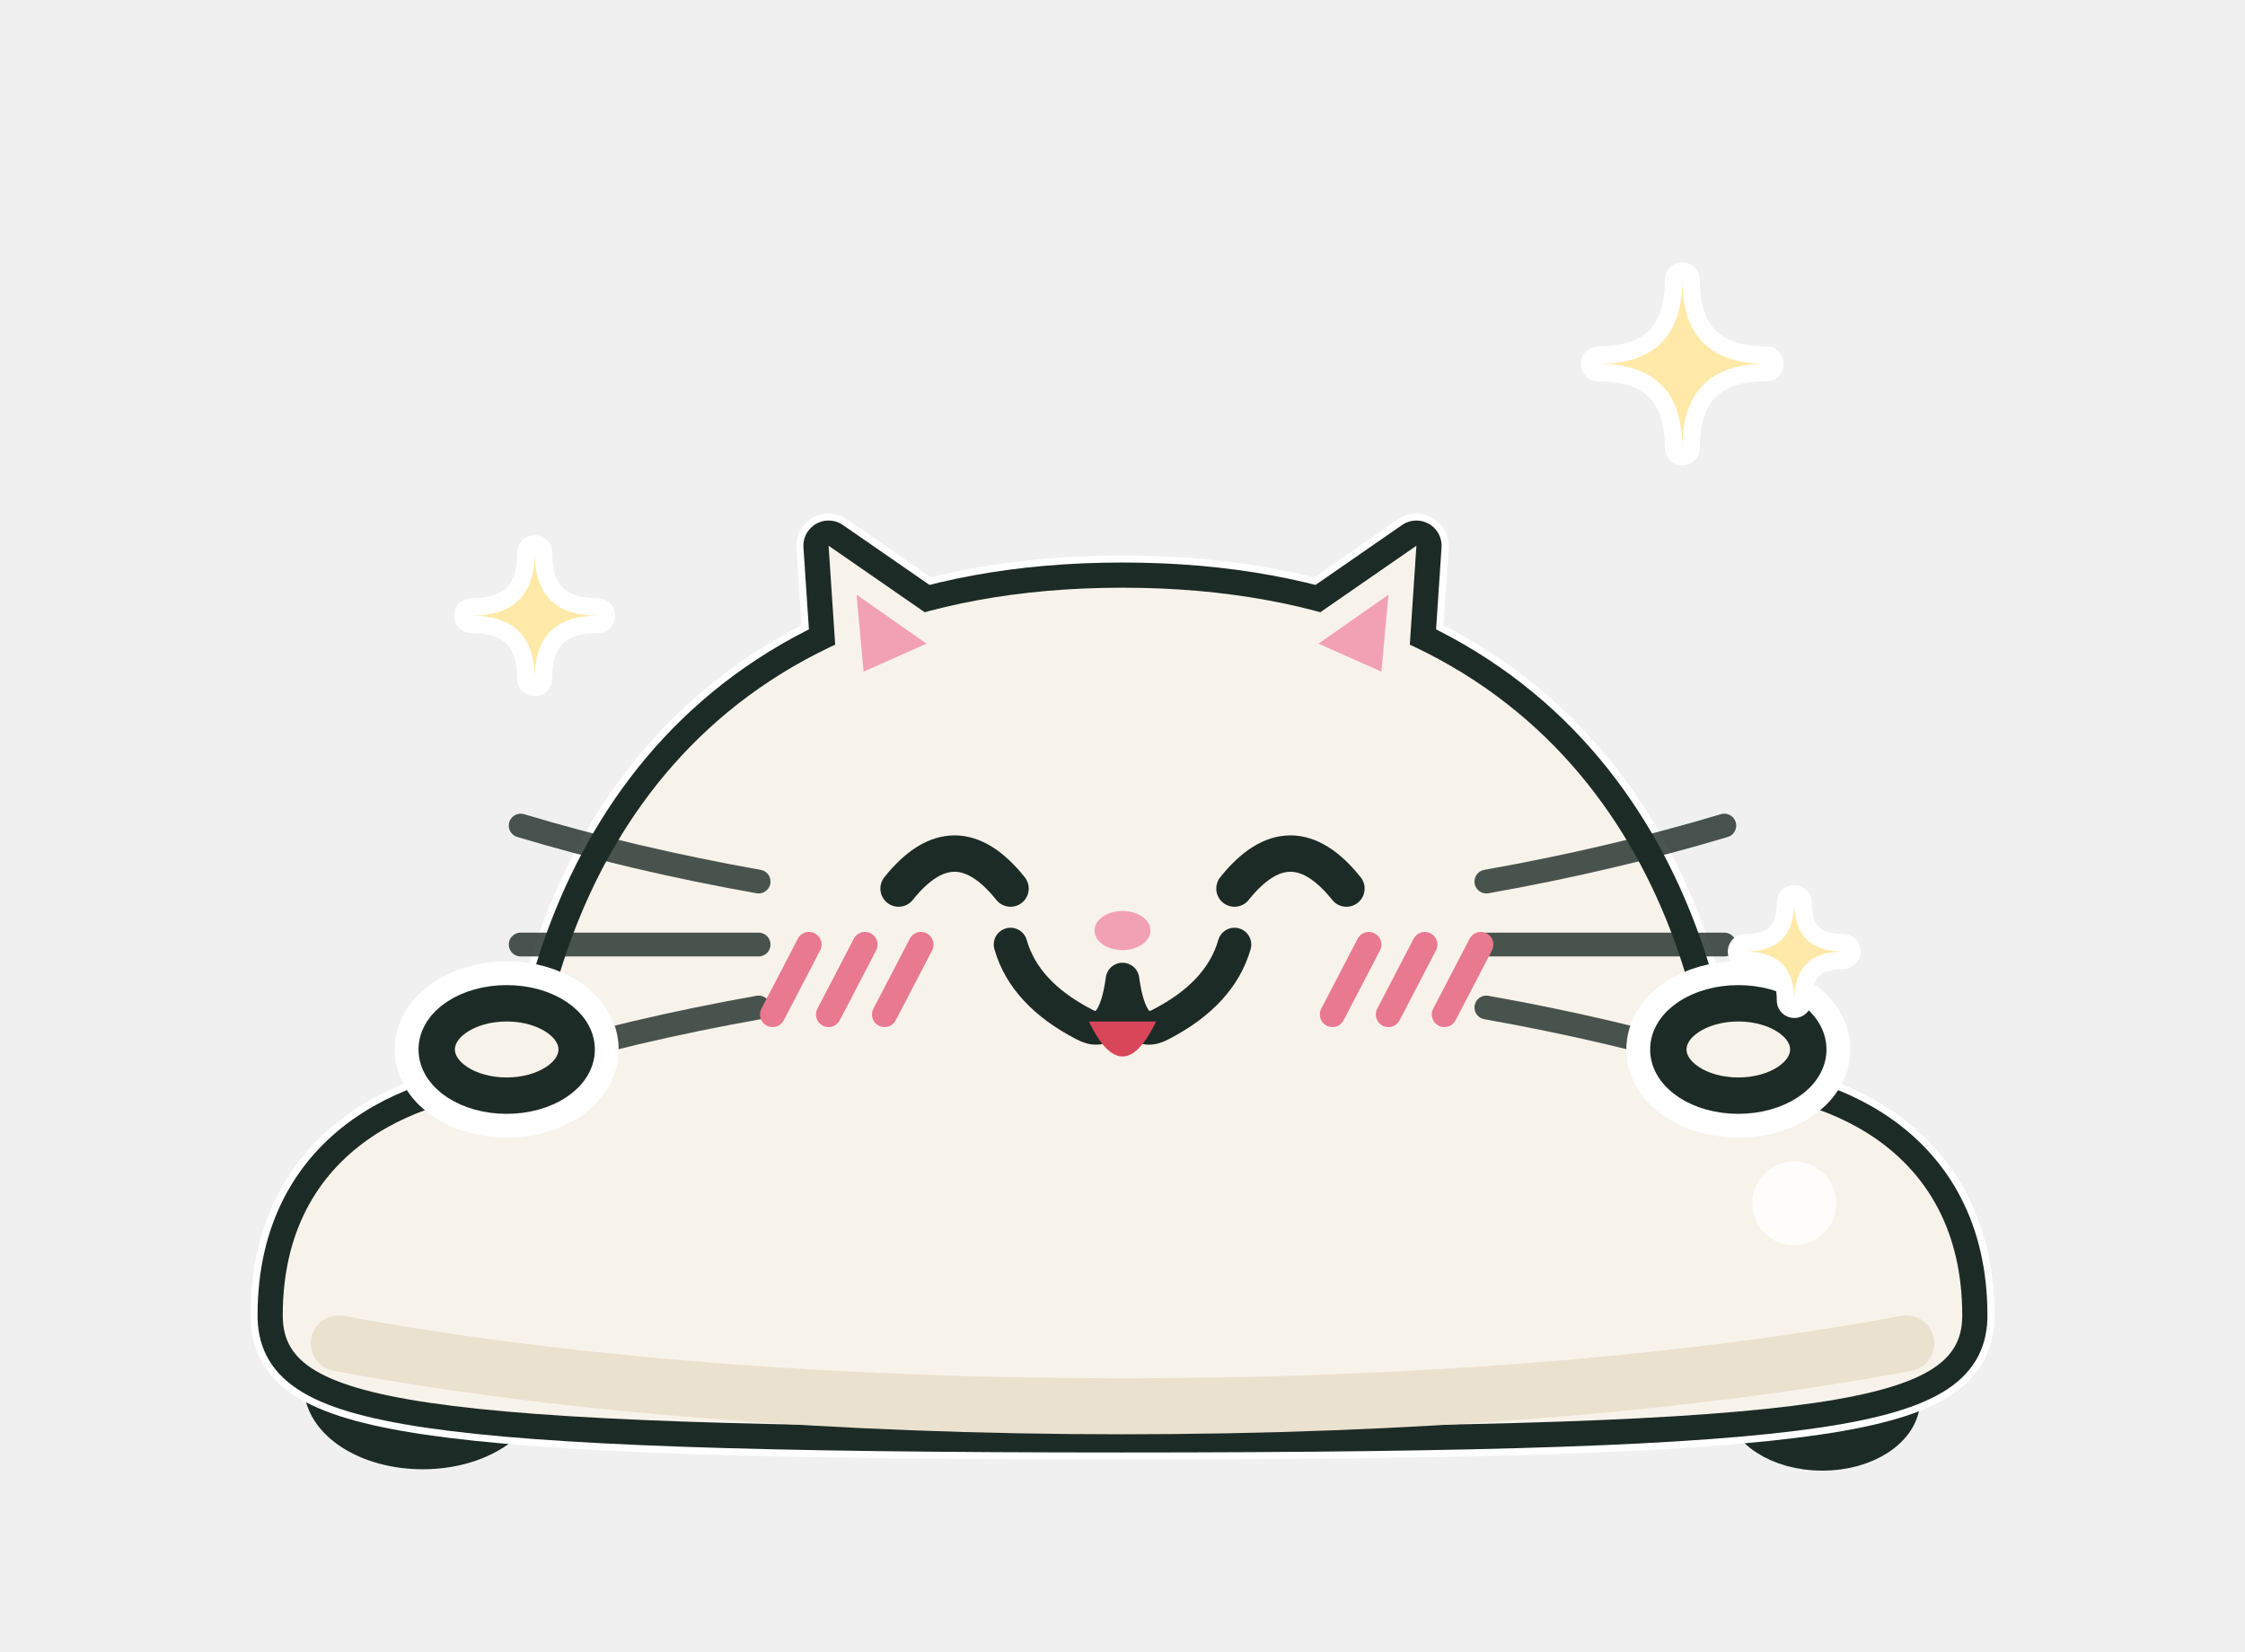
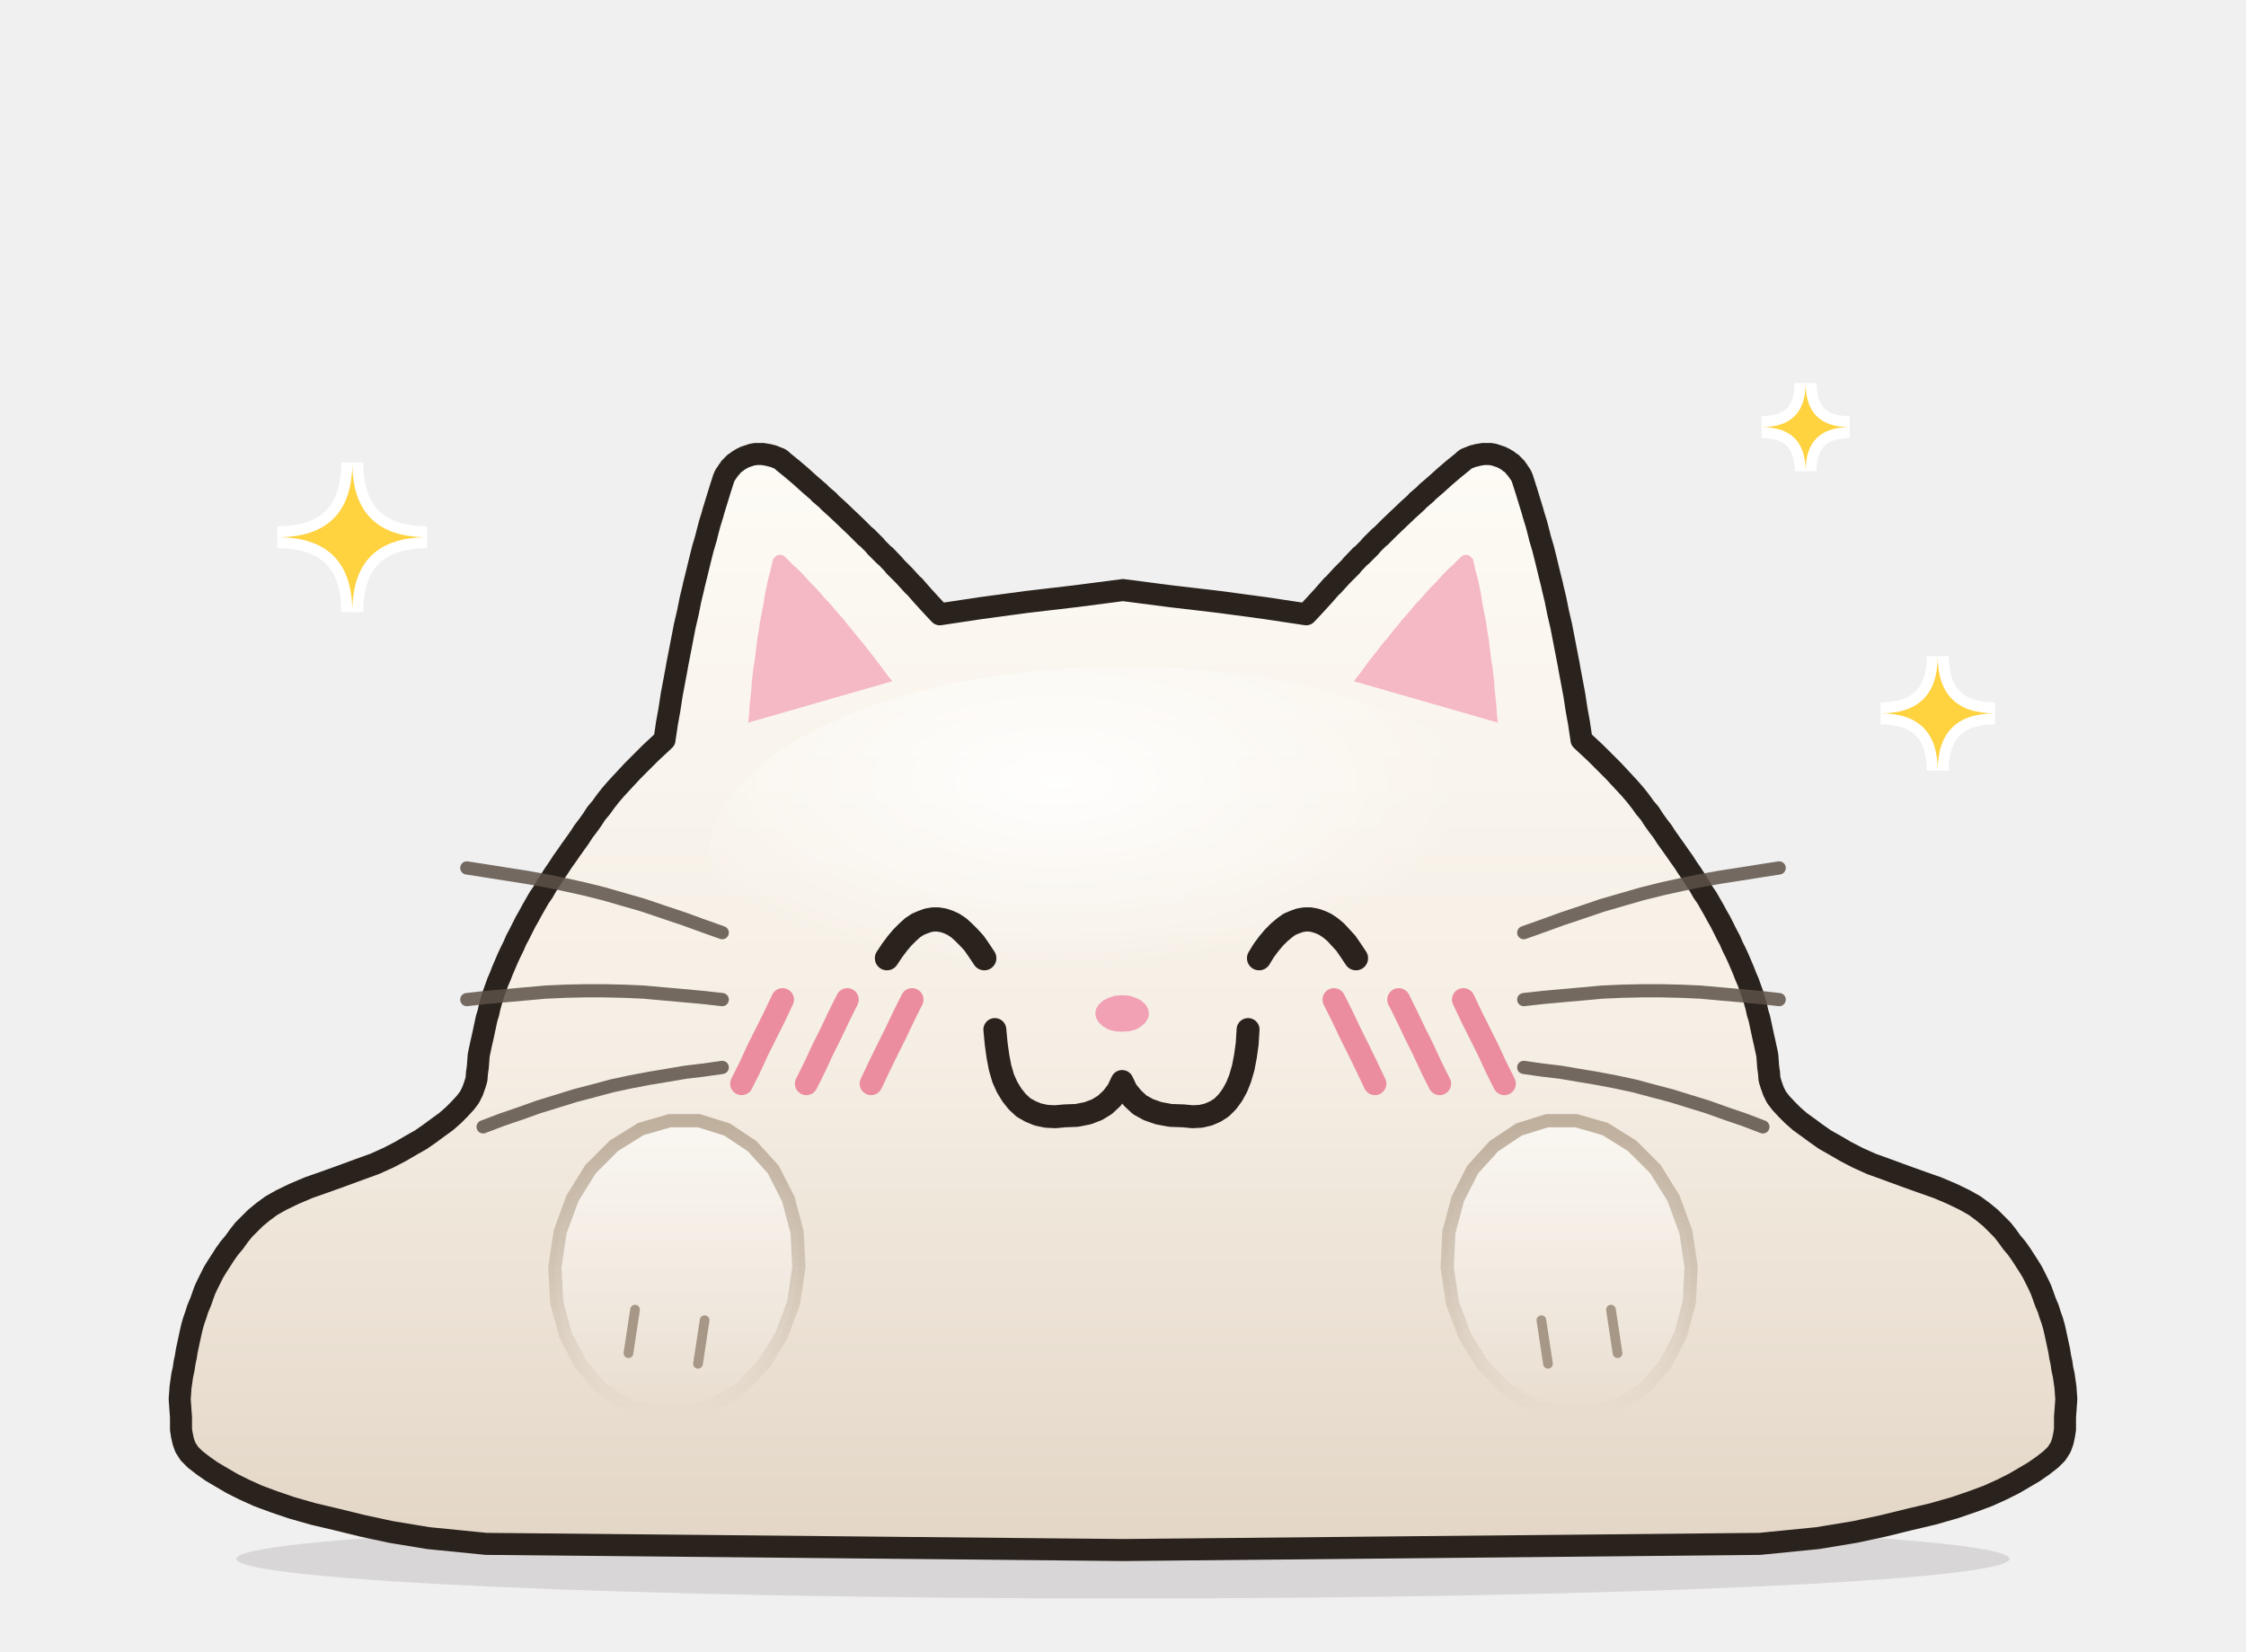
- <svg xmlns="http://www.w3.org/2000/svg" viewBox="-16 18 160 118" width="174" height="128">
-   <g transform="translate(64 121)">
+ <svg xmlns="http://www.w3.org/2000/svg" viewBox="-255.0 -352.0 510.0 375.0">
+   <defs>
+     <linearGradient id="g15662" x1="0" y1="0" x2="0" y2="1">
+       <stop offset="0" stop-color="#fdfbf5" />
+       <stop offset=".55" stop-color="#f5eee4" />
+       <stop offset="1" stop-color="#e3d6c6" />
+     </linearGradient>
+     <radialGradient id="g15662h" cx=".42" cy=".3" r=".5">
+       <stop offset="0" stop-color="#fff" stop-opacity=".9" />
+       <stop offset="1" stop-color="#fff" stop-opacity="0" />
+     </radialGradient>
+   </defs>
+   <g transform="translate(0 0)">
    <g>
-       <animateTransform attributeName="transform" type="scale" dur="1.8s" repeatCount="indefinite" calcMode="spline" keyTimes="0;.12;.25;.37;.5;.62;.75;.87;1" keySplines=".45 0 .55 1;.45 0 .55 1;.45 0 .55 1;.45 0 .55 1;.45 0 .55 1;.45 0 .55 1;.45 0 .55 1;.45 0 .55 1" values="1 1;1.13 .85;.95 1.07;1.03 .97;1 1;1.13 .85;.95 1.07;1.03 .97;1 1" />
-       <g transform="translate(-64 -121)">
-         <g>
-           <ellipse cx="14" cy="117" rx="7" ry="4.5" fill="#f8f3ea" stroke="#1d2b27" stroke-width="3">
-             <animate attributeName="rx" dur="1.8s" repeatCount="indefinite" values="7;9;6;7.5;7" />
-             <animate attributeName="cx" dur="1.8s" repeatCount="indefinite" values="14;9;14;17;14" />
-           </ellipse>
-         </g>
-         <g>
-           <ellipse cx="114" cy="118" rx="5.5" ry="3.6" fill="#f8f3ea" stroke="#1d2b27" stroke-width="3">
-             <animate attributeName="rx" dur="1.8s" repeatCount="indefinite" values="5.5;4.5;6.5;8;5.5" />
-             <animate attributeName="cx" dur="1.8s" repeatCount="indefinite" values="114;111;114;120;114" />
-           </ellipse>
-         </g>
-         <g stroke-linejoin="round" stroke-linecap="round">
-           <path d="M44 72 L43 57 L56 66 Z" fill="#fff" stroke="#fff" stroke-width="4.6" />
-           <path d="M84 72 L85 57 L72 66 Z" fill="#fff" stroke="#fff" stroke-width="4.6" />
-           <path d="M4 112 C4 100 14 96 22 96 C24 80 34 60 64 60 C94 60 104 80 106 96 C114 96 124 100 124 112 C124 118 116 120 64 120 C12 120 4 118 4 112 Z" fill="#fff" stroke="#fff" stroke-width="4.6">
-             <animate attributeName="d" dur="1.8s" repeatCount="indefinite" calcMode="spline" keyTimes="0;.25;.5;.75;1" keySplines=".45 0 .55 1;.45 0 .55 1;.45 0 .55 1;.45 0 .55 1" values="M4 112 C4 100 14 96 22 96 C24 80 34 60 64 60 C94 60 104 80 106 96 C114 96 124 100 124 112 C124 118 116 120 64 120 C12 120 4 118 4 112 Z;M-4 111 C-5 98 10 93 21 95 C24 80 34 60 64 60 C94 60 104 80 107 97 C114 98 120 102 120 112 C120 118 112 120 60 120 C6 120 -4 117 -4 111 Z;M4 112 C4 100 14 96 22 96 C24 80 34 60 64 60 C94 60 104 80 106 96 C114 96 124 100 124 112 C124 118 116 120 64 120 C12 120 4 118 4 112 Z;M8 112 C8 102 16 98 21 97 C24 80 34 60 64 60 C94 60 104 80 107 95 C118 93 133 98 132 111 C132 117 122 120 68 120 C16 120 8 118 8 112 Z;M4 112 C4 100 14 96 22 96 C24 80 34 60 64 60 C94 60 104 80 106 96 C114 96 124 100 124 112 C124 118 116 120 64 120 C12 120 4 118 4 112 Z" />
-           </path>
-           <path d="M44 72 L43 57 L56 66 Z" fill="#1d2b27" stroke="#1d2b27" stroke-width="3.6" />
-           <path d="M84 72 L85 57 L72 66 Z" fill="#1d2b27" stroke="#1d2b27" stroke-width="3.6" />
-           <path d="M4 112 C4 100 14 96 22 96 C24 80 34 60 64 60 C94 60 104 80 106 96 C114 96 124 100 124 112 C124 118 116 120 64 120 C12 120 4 118 4 112 Z" fill="#1d2b27" stroke="#1d2b27" stroke-width="3.6">
-             <animate attributeName="d" dur="1.8s" repeatCount="indefinite" calcMode="spline" keyTimes="0;.25;.5;.75;1" keySplines=".45 0 .55 1;.45 0 .55 1;.45 0 .55 1;.45 0 .55 1" values="M4 112 C4 100 14 96 22 96 C24 80 34 60 64 60 C94 60 104 80 106 96 C114 96 124 100 124 112 C124 118 116 120 64 120 C12 120 4 118 4 112 Z;M-4 111 C-5 98 10 93 21 95 C24 80 34 60 64 60 C94 60 104 80 107 97 C114 98 120 102 120 112 C120 118 112 120 60 120 C6 120 -4 117 -4 111 Z;M4 112 C4 100 14 96 22 96 C24 80 34 60 64 60 C94 60 104 80 106 96 C114 96 124 100 124 112 C124 118 116 120 64 120 C12 120 4 118 4 112 Z;M8 112 C8 102 16 98 21 97 C24 80 34 60 64 60 C94 60 104 80 107 95 C118 93 133 98 132 111 C132 117 122 120 68 120 C16 120 8 118 8 112 Z;M4 112 C4 100 14 96 22 96 C24 80 34 60 64 60 C94 60 104 80 106 96 C114 96 124 100 124 112 C124 118 116 120 64 120 C12 120 4 118 4 112 Z" />
-           </path>
-           <path d="M44 72 L43 57 L56 66 Z" fill="#f8f3ea" />
-           <path d="M84 72 L85 57 L72 66 Z" fill="#f8f3ea" />
-           <path d="M4 112 C4 100 14 96 22 96 C24 80 34 60 64 60 C94 60 104 80 106 96 C114 96 124 100 124 112 C124 118 116 120 64 120 C12 120 4 118 4 112 Z" fill="#f8f3ea">
-             <animate attributeName="d" dur="1.8s" repeatCount="indefinite" calcMode="spline" keyTimes="0;.25;.5;.75;1" keySplines=".45 0 .55 1;.45 0 .55 1;.45 0 .55 1;.45 0 .55 1" values="M4 112 C4 100 14 96 22 96 C24 80 34 60 64 60 C94 60 104 80 106 96 C114 96 124 100 124 112 C124 118 116 120 64 120 C12 120 4 118 4 112 Z;M-4 111 C-5 98 10 93 21 95 C24 80 34 60 64 60 C94 60 104 80 107 97 C114 98 120 102 120 112 C120 118 112 120 60 120 C6 120 -4 117 -4 111 Z;M4 112 C4 100 14 96 22 96 C24 80 34 60 64 60 C94 60 104 80 106 96 C114 96 124 100 124 112 C124 118 116 120 64 120 C12 120 4 118 4 112 Z;M8 112 C8 102 16 98 21 97 C24 80 34 60 64 60 C94 60 104 80 107 95 C118 93 133 98 132 111 C132 117 122 120 68 120 C16 120 8 118 8 112 Z;M4 112 C4 100 14 96 22 96 C24 80 34 60 64 60 C94 60 104 80 106 96 C114 96 124 100 124 112 C124 118 116 120 64 120 C12 120 4 118 4 112 Z" />
-           </path>
-           <path d="M45.5 66 L45 60.5 L50 64 Z" fill="#f2a1b4" />
-           <path d="M82.5 66 L83 60.5 L78 64 Z" fill="#f2a1b4" />
-           <path d="M8 114 C40 120 88 120 120 114" fill="none" stroke="#ebe1cf" stroke-width="4" />
-           <circle cx="112" cy="104" r="3" fill="#fff" opacity=".8" />
-           <path d="M38 81 q-9 -1.6 -17 -4" fill="none" stroke="#1d2b27" stroke-width="1.7" opacity=".8" />
-           <path d="M38 85.5 q-9 0.0 -17 0" fill="none" stroke="#1d2b27" stroke-width="1.7" opacity=".8" />
-           <path d="M38 90 q-9 1.6 -17 4" fill="none" stroke="#1d2b27" stroke-width="1.7" opacity=".8" />
-           <path d="M90 81 q9 -1.6 17 -4" fill="none" stroke="#1d2b27" stroke-width="1.7" opacity=".8" />
-           <path d="M90 85.5 q9 0.0 17 0" fill="none" stroke="#1d2b27" stroke-width="1.7" opacity=".8" />
-           <path d="M90 90 q9 1.6 17 4" fill="none" stroke="#1d2b27" stroke-width="1.7" opacity=".8" />
-           <path d="M48 81.5 Q52 76.5 56 81.5" fill="none" stroke="#1d2b27" stroke-width="2.6" />
-           <path d="M72 81.5 Q76 76.5 80 81.5" fill="none" stroke="#1d2b27" stroke-width="2.6" />
-           <path d="M39 90.5 l2.6 -5 M43 90.5 l2.6 -5 M47 90.5 l2.6 -5" stroke="#e8798f" stroke-width="1.8" fill="none" />
-           <path d="M79 90.5 l2.6 -5 M83 90.5 l2.6 -5 M87 90.5 l2.6 -5" stroke="#e8798f" stroke-width="1.8" fill="none" />
-           <ellipse cx="64" cy="84.5" rx="2" ry="1.4" fill="#f2a1b4" />
-           <path d="M56.0 85.5 Q57.0 89 61.25 91.2 Q63.4 92.4 64 88 Q64.6 92.4 66.75 91.2 Q71.0 89 72.0 85.5" fill="none" stroke="#1d2b27" stroke-width="2.4" />
-           <path d="M61.6 91 Q64 96 66.4 91 Z" fill="#d9465a" />
-           <g transform="translate(25 93)">
-             <g>
-               <animateTransform attributeName="transform" type="rotate" dur=".16s" begin="0s" repeatCount="indefinite" values="35;-40;35" />
-               <ellipse cx="-5" cy="0" rx="5" ry="3.3" fill="#f8f3ea" stroke="#fff" stroke-width="6" />
-               <ellipse cx="-5" cy="0" rx="5" ry="3.3" fill="#f8f3ea" stroke="#1d2b27" stroke-width="2.6" />
-             </g>
-           </g>
-           <g transform="translate(103 93)">
-             <g>
-               <animateTransform attributeName="transform" type="rotate" dur=".16s" begin="-.07s" repeatCount="indefinite" values="-35;40;-35" />
-               <ellipse cx="5" cy="0" rx="5" ry="3.3" fill="#f8f3ea" stroke="#fff" stroke-width="6" />
-               <ellipse cx="5" cy="0" rx="5" ry="3.3" fill="#f8f3ea" stroke="#1d2b27" stroke-width="2.6" />
-             </g>
-           </g>
-           <path d="M104 38 Q104 44 110 44 Q104 44 104 50 Q104 44 98 44 Q104 44 104 38 Z" fill="#ffe9a8" stroke="#fff" stroke-width="2.5" paint-order="stroke" />
-           <path d="M22 57.5 Q22 62 26.5 62 Q22 62 22 66.5 Q22 62 17.5 62 Q22 62 22 57.5 Z" fill="#ffe9a8" stroke="#fff" stroke-width="2.5" paint-order="stroke" />
-           <path d="M112 82.5 Q112 86 115.5 86 Q112 86 112 89.5 Q112 86 108.5 86 Q112 86 112 82.5 Z" fill="#ffe9a8" stroke="#fff" stroke-width="2.5" paint-order="stroke" />
-         </g>
+       <animateTransform attributeName="transform" type="scale" dur="1.8s" repeatCount="indefinite" calcMode="spline" keyTimes="0;.12;.25;.37;.5;.62;.75;.87;1" keySplines=".45 0 .55 1;.45 0 .55 1;.45 0 .55 1;.45 0 .55 1;.45 0 .55 1;.45 0 .55 1;.45 0 .55 1;.45 0 .55 1" values="1 1;1.06 .93;.97 1.04;1.02 .985;1 1;1.06 .93;.97 1.04;1.02 .985;1 1" />
+       <ellipse cx="0.0" cy="2.0" rx="201.3" ry="9.0" fill="#3c2832" opacity=".13" />
+       <path d="M-144.6,-1.4 L-157.7,-2.7 L-166.2,-4.1 L-172.7,-5.5 L-178.4,-6.9 L-183.9,-8.2 L-188.8,-9.6 L-192.9,-11.0 L-196.4,-12.3 L-199.5,-13.7 L-202.3,-15.1 L-204.7,-16.5 L-206.9,-17.8 L-208.9,-19.2 L-210.7,-20.6 L-212.0,-21.9 L-212.9,-23.3 L-213.4,-24.7 L-213.7,-26.1 L-213.9,-27.4 L-213.9,-28.8 L-213.9,-30.2 L-214.0,-31.5 L-214.1,-32.9 L-214.2,-34.3 L-214.1,-35.6 L-214.0,-37.0 L-213.8,-38.4 L-213.6,-39.8 L-213.3,-41.1 L-213.1,-42.5 L-212.8,-43.9 L-212.6,-45.2 L-212.3,-46.6 L-212.0,-48.0 L-211.7,-49.4 L-211.4,-50.7 L-211.0,-52.1 L-210.5,-53.5 L-210.1,-54.8 L-209.5,-56.2 L-209.0,-57.6 L-208.5,-59.0 L-207.9,-60.3 L-207.2,-61.7 L-206.5,-63.1 L-205.7,-64.4 L-204.8,-65.8 L-203.9,-67.2 L-202.9,-68.6 L-201.8,-69.9 L-200.8,-71.3 L-199.7,-72.7 L-198.4,-74.0 L-197.0,-75.4 L-195.3,-76.8 L-193.4,-78.2 L-191.1,-79.5 L-188.2,-80.9 L-184.9,-82.3 L-181.2,-83.6 L-177.3,-85.0 L-173.5,-86.4 L-169.9,-87.7 L-166.8,-89.1 L-164.1,-90.5 L-161.7,-91.9 L-159.4,-93.2 L-157.4,-94.6 L-155.5,-96.0 L-153.7,-97.3 L-152.1,-98.7 L-150.7,-100.1 L-149.4,-101.5 L-148.4,-102.8 L-147.7,-104.2 L-147.2,-105.6 L-146.8,-106.9 L-146.7,-108.3 L-146.5,-109.7 L-146.4,-111.1 L-146.3,-112.4 L-146.0,-113.8 L-145.7,-115.2 L-145.4,-116.5 L-145.1,-117.9 L-144.8,-119.3 L-144.5,-120.7 L-144.1,-122.0 L-143.8,-123.4 L-143.4,-124.8 L-143.0,-126.1 L-142.5,-127.5 L-142.0,-128.9 L-141.4,-130.3 L-140.9,-131.6 L-140.3,-133.0 L-139.7,-134.4 L-139.1,-135.7 L-138.4,-137.1 L-137.8,-138.5 L-137.1,-139.8 L-136.4,-141.2 L-135.7,-142.6 L-134.9,-144.0 L-134.2,-145.3 L-133.4,-146.7 L-132.6,-148.1 L-131.7,-149.4 L-130.9,-150.8 L-130.0,-152.2 L-129.1,-153.6 L-128.2,-154.9 L-127.3,-156.3 L-126.3,-157.7 L-125.4,-159.0 L-124.4,-160.4 L-123.4,-161.8 L-122.5,-163.2 L-121.5,-164.5 L-120.5,-165.9 L-119.6,-167.3 L-118.5,-168.6 L-117.5,-170.0 L-116.4,-171.4 L-115.2,-172.8 L-114.0,-174.1 L-112.7,-175.5 L-111.4,-176.9 L-110.1,-178.2 L-108.7,-179.6 L-107.3,-181.0 L-105.8,-182.4 L-104.4,-183.7 L-104.1,-184.0 L-104.1,-184.1 L-104.1,-184.1 L-103.6,-187.4 L-103.6,-187.5 L-103.0,-190.8 L-103.0,-190.8 L-102.5,-194.1 L-102.5,-194.1 L-101.9,-197.3 L-101.9,-197.3 L-101.3,-200.5 L-101.3,-200.6 L-100.7,-203.7 L-100.7,-203.7 L-100.1,-206.8 L-100.1,-206.8 L-99.5,-209.9 L-99.5,-209.9 L-98.8,-212.9 L-98.8,-212.9 L-98.2,-215.9 L-98.2,-215.9 L-97.5,-218.8 L-97.5,-218.9 L-96.8,-221.7 L-96.8,-221.7 L-96.1,-224.6 L-96.1,-224.6 L-95.4,-227.4 L-95.4,-227.4 L-94.6,-230.1 L-94.6,-230.2 L-93.9,-232.9 L-93.9,-232.9 L-93.1,-235.5 L-93.1,-235.6 L-92.3,-238.2 L-92.3,-238.2 L-91.5,-240.8 L-91.5,-240.8 L-90.7,-243.3 L-90.5,-243.8 L-90.3,-244.2 L-90.0,-244.6 L-89.8,-244.9 L-89.7,-245.1 L-89.5,-245.3 L-89.4,-245.5 L-89.2,-245.8 L-89.0,-245.9 L-88.8,-246.2 L-88.6,-246.4 L-88.4,-246.6 L-88.2,-246.8 L-88.0,-246.9 L-87.7,-247.1 L-87.5,-247.3 L-87.2,-247.5 L-87.0,-247.6 L-86.7,-247.8 L-86.5,-247.9 L-86.1,-248.1 L-85.9,-248.2 L-85.6,-248.3 L-85.3,-248.4 L-85.0,-248.5 L-84.7,-248.6 L-84.4,-248.7 L-84.1,-248.8 L-83.8,-248.8 L-83.5,-248.9 L-83.2,-248.9 L-82.9,-248.9 L-82.5,-248.9 L-82.3,-248.9 L-82.0,-248.9 L-81.7,-248.9 L-81.4,-248.8 L-81.1,-248.8 L-80.8,-248.7 L-80.5,-248.7 L-80.2,-248.6 L-80.0,-248.5 L-79.7,-248.5 L-79.4,-248.4 L-79.2,-248.3 L-78.9,-248.2 L-78.7,-248.1 L-78.4,-248.0 L-77.9,-247.8 L-77.5,-247.5 L-77.2,-247.2 L-75.1,-245.5 L-75.1,-245.5 L-73.1,-243.8 L-73.0,-243.7 L-71.0,-241.9 L-71.0,-241.9 L-68.9,-240.1 L-68.9,-240.0 L-66.8,-238.2 L-66.8,-238.1 L-64.7,-236.2 L-64.7,-236.2 L-62.6,-234.2 L-62.6,-234.2 L-60.5,-232.2 L-60.5,-232.2 L-58.4,-230.1 L-58.3,-230.1 L-56.2,-228.0 L-56.2,-227.9 L-54.1,-225.8 L-54.0,-225.8 L-51.9,-223.6 L-51.9,-223.5 L-49.7,-221.3 L-49.7,-221.3 L-47.6,-219.0 L-47.5,-219.0 L-45.4,-216.6 L-45.4,-216.6 L-43.2,-214.2 L-43.2,-214.2 L-41.6,-212.5 L-41.6,-212.5 L-32.3,-213.9 L-21.9,-215.3 L-10.8,-216.6 L-0.0,-218.0 L0.0,-218.0 L10.8,-216.6 L21.9,-215.3 L32.3,-213.9 L41.6,-212.5 L41.6,-212.5 L43.2,-214.2 L43.2,-214.2 L45.4,-216.6 L45.4,-216.6 L47.5,-219.0 L47.6,-219.0 L49.7,-221.3 L49.7,-221.3 L51.9,-223.5 L51.9,-223.6 L54.0,-225.8 L54.1,-225.8 L56.2,-227.9 L56.2,-228.0 L58.3,-230.1 L58.4,-230.1 L60.5,-232.2 L60.5,-232.2 L62.6,-234.2 L62.6,-234.2 L64.7,-236.2 L64.7,-236.2 L66.8,-238.1 L66.8,-238.2 L68.9,-240.0 L68.9,-240.1 L71.0,-241.9 L71.0,-241.9 L73.0,-243.7 L73.1,-243.8 L75.1,-245.5 L75.1,-245.5 L77.2,-247.2 L77.5,-247.5 L77.9,-247.8 L78.4,-248.0 L78.7,-248.1 L78.9,-248.2 L79.2,-248.3 L79.4,-248.4 L79.7,-248.5 L80.0,-248.5 L80.2,-248.6 L80.5,-248.7 L80.8,-248.7 L81.1,-248.8 L81.4,-248.8 L81.7,-248.9 L82.0,-248.9 L82.3,-248.9 L82.5,-248.9 L82.9,-248.9 L83.2,-248.9 L83.5,-248.9 L83.8,-248.8 L84.1,-248.8 L84.4,-248.7 L84.7,-248.6 L85.0,-248.5 L85.3,-248.4 L85.6,-248.3 L85.9,-248.2 L86.1,-248.1 L86.5,-247.9 L86.7,-247.8 L87.0,-247.6 L87.2,-247.5 L87.5,-247.3 L87.7,-247.1 L88.0,-246.9 L88.2,-246.8 L88.4,-246.6 L88.6,-246.4 L88.8,-246.2 L89.0,-245.9 L89.2,-245.8 L89.4,-245.5 L89.5,-245.3 L89.7,-245.1 L89.8,-244.9 L90.0,-244.6 L90.3,-244.2 L90.5,-243.8 L90.7,-243.3 L91.5,-240.8 L91.5,-240.8 L92.3,-238.2 L92.3,-238.2 L93.1,-235.6 L93.1,-235.5 L93.9,-232.9 L93.9,-232.9 L94.6,-230.2 L94.6,-230.1 L95.4,-227.4 L95.4,-227.4 L96.1,-224.6 L96.1,-224.6 L96.8,-221.7 L96.8,-221.7 L97.5,-218.9 L97.5,-218.8 L98.2,-215.9 L98.2,-215.9 L98.8,-212.9 L98.8,-212.9 L99.5,-209.9 L99.5,-209.9 L100.1,-206.8 L100.1,-206.8 L100.7,-203.7 L100.7,-203.7 L101.3,-200.6 L101.3,-200.5 L101.9,-197.3 L101.9,-197.3 L102.5,-194.1 L102.5,-194.1 L103.0,-190.8 L103.0,-190.8 L103.6,-187.5 L103.6,-187.4 L104.1,-184.1 L104.1,-184.1 L104.1,-184.0 L104.4,-183.7 L105.8,-182.4 L107.3,-181.0 L108.7,-179.6 L110.1,-178.2 L111.4,-176.9 L112.7,-175.5 L114.0,-174.1 L115.2,-172.8 L116.4,-171.4 L117.5,-170.0 L118.5,-168.6 L119.6,-167.3 L120.5,-165.9 L121.5,-164.5 L122.5,-163.2 L123.4,-161.8 L124.4,-160.4 L125.4,-159.0 L126.3,-157.7 L127.3,-156.3 L128.2,-154.9 L129.1,-153.6 L130.0,-152.2 L130.9,-150.8 L131.7,-149.4 L132.6,-148.1 L133.4,-146.7 L134.2,-145.3 L134.9,-144.0 L135.7,-142.6 L136.4,-141.2 L137.1,-139.8 L137.8,-138.5 L138.4,-137.1 L139.1,-135.7 L139.7,-134.4 L140.3,-133.0 L140.9,-131.6 L141.4,-130.3 L142.0,-128.9 L142.5,-127.5 L143.0,-126.1 L143.4,-124.8 L143.8,-123.4 L144.1,-122.0 L144.5,-120.7 L144.8,-119.3 L145.1,-117.9 L145.4,-116.5 L145.7,-115.2 L146.0,-113.8 L146.3,-112.4 L146.4,-111.1 L146.5,-109.7 L146.7,-108.3 L146.8,-106.9 L147.2,-105.6 L147.7,-104.2 L148.4,-102.8 L149.4,-101.5 L150.7,-100.1 L152.1,-98.7 L153.7,-97.3 L155.5,-96.0 L157.4,-94.6 L159.4,-93.2 L161.7,-91.9 L164.1,-90.5 L166.8,-89.1 L169.9,-87.7 L173.5,-86.4 L177.3,-85.0 L181.2,-83.6 L184.9,-82.3 L188.2,-80.9 L191.1,-79.5 L193.4,-78.2 L195.3,-76.8 L197.0,-75.4 L198.4,-74.0 L199.7,-72.7 L200.8,-71.3 L201.8,-69.9 L202.9,-68.6 L203.9,-67.2 L204.8,-65.8 L205.7,-64.4 L206.5,-63.1 L207.2,-61.7 L207.9,-60.3 L208.5,-59.0 L209.0,-57.6 L209.5,-56.2 L210.1,-54.8 L210.5,-53.5 L211.0,-52.1 L211.4,-50.7 L211.7,-49.4 L212.0,-48.0 L212.3,-46.6 L212.6,-45.2 L212.8,-43.9 L213.1,-42.5 L213.3,-41.1 L213.6,-39.8 L213.8,-38.4 L214.0,-37.0 L214.1,-35.6 L214.2,-34.3 L214.1,-32.9 L214.0,-31.5 L213.9,-30.2 L213.9,-28.8 L213.9,-27.4 L213.7,-26.1 L213.4,-24.7 L212.9,-23.3 L212.0,-21.9 L210.7,-20.6 L208.9,-19.2 L206.9,-17.8 L204.7,-16.5 L202.3,-15.1 L199.5,-13.7 L196.4,-12.3 L192.9,-11.0 L188.8,-9.6 L183.9,-8.2 L178.4,-6.9 L172.7,-5.5 L166.2,-4.1 L157.7,-2.7 L144.6,-1.4 L0.0,-0.0 L-144.6,-1.4 Z " fill="url(#g15662)" stroke="#2a221c" stroke-width="5.0" stroke-linejoin="round" />
+       <clipPath id="g15662c">
+         <path d="M-144.6,-1.4 L-157.7,-2.7 L-166.2,-4.1 L-172.7,-5.5 L-178.4,-6.9 L-183.9,-8.2 L-188.8,-9.6 L-192.9,-11.0 L-196.4,-12.3 L-199.5,-13.7 L-202.3,-15.1 L-204.7,-16.5 L-206.9,-17.8 L-208.9,-19.2 L-210.7,-20.6 L-212.0,-21.9 L-212.9,-23.3 L-213.4,-24.7 L-213.7,-26.1 L-213.9,-27.4 L-213.9,-28.8 L-213.9,-30.2 L-214.0,-31.5 L-214.1,-32.9 L-214.2,-34.3 L-214.1,-35.6 L-214.0,-37.0 L-213.8,-38.4 L-213.6,-39.8 L-213.3,-41.1 L-213.1,-42.5 L-212.8,-43.9 L-212.6,-45.2 L-212.3,-46.6 L-212.0,-48.0 L-211.7,-49.4 L-211.4,-50.7 L-211.0,-52.1 L-210.5,-53.5 L-210.1,-54.8 L-209.5,-56.2 L-209.0,-57.6 L-208.5,-59.0 L-207.9,-60.3 L-207.2,-61.7 L-206.5,-63.1 L-205.7,-64.4 L-204.8,-65.8 L-203.9,-67.2 L-202.9,-68.6 L-201.8,-69.9 L-200.8,-71.3 L-199.7,-72.7 L-198.4,-74.0 L-197.0,-75.4 L-195.3,-76.8 L-193.4,-78.2 L-191.1,-79.5 L-188.2,-80.9 L-184.9,-82.3 L-181.2,-83.6 L-177.3,-85.0 L-173.5,-86.4 L-169.9,-87.7 L-166.8,-89.1 L-164.1,-90.5 L-161.7,-91.9 L-159.4,-93.2 L-157.4,-94.6 L-155.5,-96.0 L-153.7,-97.3 L-152.1,-98.7 L-150.7,-100.1 L-149.4,-101.5 L-148.4,-102.8 L-147.7,-104.2 L-147.2,-105.6 L-146.8,-106.9 L-146.7,-108.3 L-146.5,-109.7 L-146.4,-111.1 L-146.3,-112.4 L-146.0,-113.8 L-145.7,-115.2 L-145.4,-116.5 L-145.1,-117.9 L-144.8,-119.3 L-144.5,-120.7 L-144.1,-122.0 L-143.8,-123.4 L-143.4,-124.8 L-143.0,-126.1 L-142.5,-127.5 L-142.0,-128.9 L-141.4,-130.3 L-140.9,-131.6 L-140.3,-133.0 L-139.7,-134.4 L-139.1,-135.7 L-138.4,-137.1 L-137.8,-138.5 L-137.1,-139.8 L-136.4,-141.2 L-135.7,-142.6 L-134.9,-144.0 L-134.2,-145.3 L-133.4,-146.7 L-132.6,-148.1 L-131.7,-149.4 L-130.9,-150.8 L-130.0,-152.2 L-129.1,-153.6 L-128.2,-154.9 L-127.3,-156.3 L-126.3,-157.7 L-125.4,-159.0 L-124.4,-160.4 L-123.4,-161.8 L-122.5,-163.2 L-121.5,-164.5 L-120.5,-165.9 L-119.6,-167.3 L-118.5,-168.6 L-117.5,-170.0 L-116.4,-171.4 L-115.2,-172.8 L-114.0,-174.1 L-112.7,-175.5 L-111.4,-176.9 L-110.1,-178.2 L-108.7,-179.6 L-107.3,-181.0 L-105.8,-182.4 L-104.4,-183.7 L-104.1,-184.0 L-104.1,-184.1 L-104.1,-184.1 L-103.6,-187.4 L-103.6,-187.5 L-103.0,-190.8 L-103.0,-190.8 L-102.5,-194.1 L-102.5,-194.1 L-101.9,-197.3 L-101.9,-197.3 L-101.3,-200.5 L-101.3,-200.6 L-100.7,-203.7 L-100.7,-203.7 L-100.1,-206.8 L-100.1,-206.8 L-99.5,-209.9 L-99.5,-209.9 L-98.8,-212.9 L-98.8,-212.9 L-98.2,-215.9 L-98.2,-215.9 L-97.5,-218.8 L-97.5,-218.9 L-96.8,-221.7 L-96.8,-221.7 L-96.1,-224.6 L-96.1,-224.6 L-95.4,-227.4 L-95.4,-227.4 L-94.6,-230.1 L-94.6,-230.2 L-93.9,-232.9 L-93.9,-232.9 L-93.1,-235.5 L-93.1,-235.6 L-92.3,-238.2 L-92.3,-238.2 L-91.5,-240.8 L-91.5,-240.8 L-90.7,-243.3 L-90.5,-243.8 L-90.3,-244.2 L-90.0,-244.6 L-89.8,-244.9 L-89.7,-245.1 L-89.5,-245.3 L-89.4,-245.5 L-89.2,-245.8 L-89.0,-245.9 L-88.8,-246.2 L-88.6,-246.4 L-88.4,-246.6 L-88.2,-246.8 L-88.0,-246.9 L-87.7,-247.1 L-87.5,-247.3 L-87.2,-247.5 L-87.0,-247.6 L-86.7,-247.8 L-86.5,-247.9 L-86.1,-248.1 L-85.9,-248.2 L-85.6,-248.3 L-85.3,-248.4 L-85.0,-248.5 L-84.7,-248.6 L-84.4,-248.7 L-84.1,-248.8 L-83.8,-248.8 L-83.5,-248.9 L-83.2,-248.9 L-82.9,-248.9 L-82.5,-248.9 L-82.3,-248.9 L-82.0,-248.9 L-81.7,-248.9 L-81.4,-248.8 L-81.1,-248.8 L-80.8,-248.7 L-80.5,-248.7 L-80.2,-248.6 L-80.0,-248.5 L-79.7,-248.5 L-79.4,-248.4 L-79.2,-248.3 L-78.9,-248.2 L-78.7,-248.1 L-78.4,-248.0 L-77.9,-247.8 L-77.5,-247.5 L-77.2,-247.2 L-75.1,-245.5 L-75.1,-245.5 L-73.1,-243.8 L-73.0,-243.7 L-71.0,-241.9 L-71.0,-241.9 L-68.9,-240.1 L-68.9,-240.0 L-66.8,-238.2 L-66.8,-238.1 L-64.7,-236.2 L-64.7,-236.2 L-62.6,-234.2 L-62.6,-234.2 L-60.5,-232.2 L-60.5,-232.2 L-58.4,-230.1 L-58.3,-230.1 L-56.2,-228.0 L-56.2,-227.9 L-54.1,-225.8 L-54.0,-225.8 L-51.9,-223.6 L-51.9,-223.5 L-49.7,-221.3 L-49.7,-221.3 L-47.6,-219.0 L-47.5,-219.0 L-45.4,-216.6 L-45.4,-216.6 L-43.2,-214.2 L-43.2,-214.2 L-41.6,-212.5 L-41.6,-212.5 L-32.3,-213.9 L-21.9,-215.3 L-10.8,-216.6 L-0.0,-218.0 L0.0,-218.0 L10.8,-216.6 L21.9,-215.3 L32.3,-213.9 L41.6,-212.5 L41.6,-212.5 L43.2,-214.2 L43.2,-214.2 L45.4,-216.6 L45.4,-216.6 L47.5,-219.0 L47.6,-219.0 L49.7,-221.3 L49.7,-221.3 L51.9,-223.5 L51.9,-223.6 L54.0,-225.8 L54.1,-225.8 L56.2,-227.9 L56.2,-228.0 L58.3,-230.1 L58.4,-230.1 L60.5,-232.2 L60.5,-232.2 L62.6,-234.2 L62.6,-234.2 L64.7,-236.2 L64.7,-236.2 L66.8,-238.1 L66.8,-238.2 L68.9,-240.0 L68.9,-240.1 L71.0,-241.9 L71.0,-241.9 L73.0,-243.7 L73.1,-243.8 L75.1,-245.5 L75.1,-245.5 L77.2,-247.2 L77.5,-247.5 L77.9,-247.8 L78.4,-248.0 L78.7,-248.1 L78.9,-248.2 L79.2,-248.3 L79.4,-248.4 L79.7,-248.5 L80.0,-248.5 L80.2,-248.6 L80.5,-248.7 L80.8,-248.7 L81.1,-248.8 L81.4,-248.8 L81.7,-248.9 L82.0,-248.9 L82.3,-248.9 L82.5,-248.9 L82.9,-248.9 L83.2,-248.9 L83.5,-248.9 L83.8,-248.8 L84.1,-248.8 L84.4,-248.7 L84.7,-248.6 L85.0,-248.5 L85.3,-248.4 L85.6,-248.3 L85.9,-248.2 L86.1,-248.1 L86.5,-247.9 L86.7,-247.8 L87.0,-247.6 L87.2,-247.5 L87.5,-247.3 L87.7,-247.1 L88.0,-246.9 L88.2,-246.8 L88.4,-246.6 L88.6,-246.4 L88.8,-246.2 L89.0,-245.9 L89.2,-245.8 L89.4,-245.5 L89.5,-245.3 L89.7,-245.1 L89.8,-244.9 L90.0,-244.6 L90.3,-244.2 L90.5,-243.8 L90.7,-243.3 L91.5,-240.8 L91.5,-240.8 L92.3,-238.2 L92.3,-238.2 L93.1,-235.6 L93.1,-235.5 L93.9,-232.9 L93.9,-232.9 L94.6,-230.2 L94.6,-230.1 L95.4,-227.4 L95.4,-227.4 L96.1,-224.6 L96.1,-224.6 L96.8,-221.7 L96.8,-221.7 L97.5,-218.9 L97.5,-218.8 L98.2,-215.9 L98.2,-215.9 L98.8,-212.9 L98.8,-212.9 L99.5,-209.9 L99.5,-209.9 L100.1,-206.8 L100.1,-206.8 L100.7,-203.7 L100.7,-203.7 L101.3,-200.6 L101.3,-200.5 L101.9,-197.3 L101.9,-197.3 L102.5,-194.1 L102.5,-194.1 L103.0,-190.8 L103.0,-190.8 L103.6,-187.5 L103.6,-187.4 L104.1,-184.1 L104.1,-184.1 L104.1,-184.0 L104.4,-183.7 L105.8,-182.4 L107.3,-181.0 L108.7,-179.6 L110.1,-178.2 L111.4,-176.9 L112.7,-175.5 L114.0,-174.1 L115.2,-172.8 L116.4,-171.4 L117.5,-170.0 L118.5,-168.6 L119.6,-167.3 L120.5,-165.9 L121.5,-164.5 L122.5,-163.2 L123.4,-161.8 L124.4,-160.4 L125.4,-159.0 L126.3,-157.7 L127.3,-156.3 L128.2,-154.9 L129.1,-153.6 L130.0,-152.2 L130.9,-150.8 L131.7,-149.4 L132.6,-148.1 L133.4,-146.7 L134.2,-145.3 L134.9,-144.0 L135.7,-142.6 L136.4,-141.2 L137.1,-139.8 L137.8,-138.5 L138.4,-137.1 L139.1,-135.7 L139.7,-134.4 L140.3,-133.0 L140.9,-131.6 L141.4,-130.3 L142.0,-128.9 L142.5,-127.5 L143.0,-126.1 L143.4,-124.8 L143.8,-123.4 L144.1,-122.0 L144.5,-120.7 L144.8,-119.3 L145.1,-117.9 L145.4,-116.5 L145.7,-115.2 L146.0,-113.8 L146.3,-112.4 L146.4,-111.1 L146.5,-109.7 L146.7,-108.3 L146.8,-106.9 L147.2,-105.6 L147.7,-104.2 L148.4,-102.8 L149.4,-101.5 L150.7,-100.1 L152.1,-98.7 L153.7,-97.3 L155.5,-96.0 L157.4,-94.6 L159.4,-93.2 L161.7,-91.9 L164.1,-90.5 L166.8,-89.1 L169.9,-87.7 L173.5,-86.4 L177.3,-85.0 L181.2,-83.6 L184.9,-82.3 L188.2,-80.9 L191.1,-79.5 L193.4,-78.2 L195.3,-76.8 L197.0,-75.4 L198.4,-74.0 L199.7,-72.7 L200.8,-71.3 L201.8,-69.9 L202.9,-68.6 L203.9,-67.2 L204.8,-65.8 L205.7,-64.4 L206.5,-63.1 L207.2,-61.7 L207.9,-60.3 L208.5,-59.0 L209.0,-57.6 L209.5,-56.2 L210.1,-54.8 L210.5,-53.5 L211.0,-52.1 L211.4,-50.7 L211.7,-49.4 L212.0,-48.0 L212.3,-46.6 L212.6,-45.2 L212.8,-43.9 L213.1,-42.5 L213.3,-41.1 L213.6,-39.8 L213.8,-38.4 L214.0,-37.0 L214.1,-35.6 L214.2,-34.3 L214.1,-32.9 L214.0,-31.5 L213.9,-30.2 L213.9,-28.8 L213.9,-27.4 L213.7,-26.1 L213.4,-24.7 L212.9,-23.3 L212.0,-21.9 L210.7,-20.6 L208.9,-19.2 L206.9,-17.8 L204.7,-16.5 L202.3,-15.1 L199.5,-13.7 L196.4,-12.3 L192.9,-11.0 L188.8,-9.6 L183.9,-8.2 L178.4,-6.9 L172.7,-5.5 L166.2,-4.1 L157.7,-2.7 L144.6,-1.4 L0.0,-0.0 L-144.6,-1.4 Z " />
+       </clipPath>
+       <ellipse clip-path="url(#g15662c)" cx="0.0" cy="-157.0" rx="94.2" ry="43.6" fill="url(#g15662h)" />
+       <path d="M-85.1,-187.9 L-84.9,-189.8 L-84.8,-191.6 L-84.6,-193.5 L-84.4,-195.3 L-84.3,-197.1 L-84.1,-198.8 L-83.9,-200.5 L-83.6,-202.2 L-83.4,-203.9 L-83.2,-205.6 L-83.0,-207.2 L-82.7,-208.8 L-82.5,-210.4 L-82.2,-212.0 L-81.9,-213.5 L-81.6,-215.0 L-81.4,-216.5 L-81.1,-218.0 L-80.8,-219.4 L-80.5,-220.8 L-80.1,-222.2 L-79.8,-223.6 L-79.5,-224.9 L-79.4,-225.1 L-79.3,-225.2 L-79.2,-225.3 L-79.1,-225.4 L-79.0,-225.5 L-78.9,-225.6 L-78.8,-225.7 L-78.7,-225.8 L-78.6,-225.8 L-78.5,-225.9 L-78.4,-225.9 L-78.3,-226.0 L-78.2,-226.0 L-78.1,-226.0 L-77.9,-226.0 L-77.8,-226.0 L-77.7,-226.0 L-77.5,-225.9 L-77.4,-225.9 L-77.3,-225.9 L-77.1,-225.8 L-77.0,-225.7 L-76.9,-225.7 L-75.9,-224.7 L-74.9,-223.7 L-73.8,-222.7 L-72.8,-221.7 L-71.8,-220.6 L-70.8,-219.5 L-69.7,-218.4 L-68.7,-217.3 L-67.7,-216.1 L-66.6,-215.0 L-65.6,-213.8 L-64.5,-212.5 L-63.4,-211.3 L-62.4,-210.0 L-61.3,-208.7 L-60.2,-207.3 L-59.1,-206.0 L-58.0,-204.6 L-56.9,-203.2 L-55.8,-201.8 L-54.7,-200.3 L-53.6,-198.8 L-52.4,-197.3 L-85.1,-187.9 Z " fill="#f5b8c5" />
+       <path d="M52.4,-197.3 L53.6,-198.8 L54.7,-200.3 L55.8,-201.8 L56.9,-203.2 L58.0,-204.6 L59.1,-206.0 L60.2,-207.3 L61.3,-208.7 L62.4,-210.0 L63.4,-211.3 L64.5,-212.5 L65.6,-213.8 L66.6,-215.0 L67.7,-216.1 L68.7,-217.3 L69.7,-218.4 L70.8,-219.5 L71.8,-220.6 L72.8,-221.7 L73.8,-222.7 L74.9,-223.7 L75.9,-224.7 L76.9,-225.7 L77.0,-225.7 L77.1,-225.8 L77.3,-225.9 L77.4,-225.9 L77.5,-225.9 L77.7,-226.0 L77.8,-226.0 L77.9,-226.0 L78.1,-226.0 L78.2,-226.0 L78.3,-226.0 L78.4,-225.9 L78.5,-225.9 L78.6,-225.8 L78.7,-225.8 L78.8,-225.7 L78.9,-225.6 L79.0,-225.5 L79.1,-225.4 L79.2,-225.3 L79.3,-225.2 L79.4,-225.1 L79.5,-224.9 L79.8,-223.6 L80.1,-222.2 L80.5,-220.8 L80.8,-219.4 L81.1,-218.0 L81.4,-216.5 L81.6,-215.0 L81.9,-213.5 L82.2,-212.0 L82.5,-210.4 L82.7,-208.8 L83.0,-207.2 L83.2,-205.6 L83.4,-203.9 L83.6,-202.2 L83.9,-200.5 L84.1,-198.8 L84.3,-197.1 L84.4,-195.3 L84.6,-193.5 L84.8,-191.6 L84.9,-189.8 L85.1,-187.9 L52.4,-197.3 Z " fill="#f5b8c5" />
+       <g clip-path="url(#g15662c)">
+         <polyline points="-86.6,-105.9 -84.7,-109.7 -82.9,-113.6 -81.0,-117.4 -79.1,-121.2 -77.3,-125.0" fill="none" stroke="#eb8d9f" stroke-width="5.2" stroke-linecap="round" stroke-linejoin="round" opacity="1" />
+         <polyline points="86.6,-105.9 84.7,-109.7 82.9,-113.6 81.0,-117.4 79.1,-121.2 77.3,-125.0" fill="none" stroke="#eb8d9f" stroke-width="5.2" stroke-linecap="round" stroke-linejoin="round" opacity="1" />
+         <polyline points="-71.9,-105.9 -70.0,-109.7 -68.2,-113.6 -66.3,-117.4 -64.5,-121.2 -62.6,-125.0" fill="none" stroke="#eb8d9f" stroke-width="5.2" stroke-linecap="round" stroke-linejoin="round" opacity="1" />
+         <polyline points="71.9,-105.9 70.0,-109.7 68.2,-113.6 66.3,-117.4 64.5,-121.2 62.6,-125.0" fill="none" stroke="#eb8d9f" stroke-width="5.2" stroke-linecap="round" stroke-linejoin="round" opacity="1" />
+         <polyline points="-57.2,-105.9 -55.4,-109.7 -53.5,-113.6 -51.6,-117.4 -49.8,-121.2 -47.9,-125.0" fill="none" stroke="#eb8d9f" stroke-width="5.2" stroke-linecap="round" stroke-linejoin="round" opacity="1" />
+         <polyline points="57.2,-105.9 55.4,-109.7 53.5,-113.6 51.6,-117.4 49.8,-121.2 47.9,-125.0" fill="none" stroke="#eb8d9f" stroke-width="5.2" stroke-linecap="round" stroke-linejoin="round" opacity="1" />
+         <polyline points="-53.6,-134.4 -52.4,-136.2 -51.2,-137.8 -50.1,-139.1 -48.9,-140.3 -47.8,-141.3 -46.6,-142.1 -45.4,-142.6 -44.3,-143.0 -43.1,-143.2 -42.0,-143.2 -40.8,-143.0 -39.6,-142.6 -38.5,-142.1 -37.3,-141.3 -36.2,-140.3 -35.0,-139.1 -33.8,-137.8 -32.7,-136.2 -31.5,-134.4" fill="none" stroke="#2a221c" stroke-width="5.5" stroke-linecap="round" stroke-linejoin="round" opacity="1" />
+         <polyline points="30.9,-134.4 32.0,-136.2 33.2,-137.8 34.3,-139.1 35.5,-140.3 36.7,-141.3 37.8,-142.1 39.0,-142.6 40.1,-143.0 41.3,-143.2 42.5,-143.2 43.6,-143.0 44.8,-142.6 45.9,-142.1 47.1,-141.3 48.3,-140.3 49.4,-139.1 50.6,-137.8 51.7,-136.2 52.9,-134.4" fill="none" stroke="#2a221c" stroke-width="5.5" stroke-linecap="round" stroke-linejoin="round" opacity="1" />
+         <polygon points="5.9,-121.8 5.7,-122.9 5.1,-123.9 4.1,-124.8 2.9,-125.4 1.4,-125.9 -0.2,-126.0 -1.8,-125.9 -3.3,-125.4 -4.5,-124.8 -5.5,-123.9 -6.1,-122.9 -6.3,-121.8 -6.1,-120.8 -5.5,-119.8 -4.5,-118.9 -3.3,-118.2 -1.8,-117.8 -0.2,-117.7 1.4,-117.8 2.9,-118.2 4.1,-118.9 5.1,-119.8 5.7,-120.8" fill="#f2a1b4" opacity="1" />
+         <polyline points="-29.1,-118.2 -28.8,-115.0 -28.4,-112.1 -27.9,-109.5 -27.2,-107.1 -26.3,-105.1 -25.2,-103.3 -24.0,-101.8 -22.6,-100.5 -21.0,-99.6 -19.3,-98.9 -17.4,-98.5 -15.4,-98.4 -13.2,-98.6 -10.5,-98.7 -8.0,-99.2 -5.9,-100.0 -4.1,-101.1 -2.5,-102.6 -1.2,-104.3 -0.2,-106.4 0.8,-104.3 2.2,-102.6 3.8,-101.1 5.8,-100.0 8.1,-99.2 10.8,-98.7 13.7,-98.6 15.8,-98.4 17.7,-98.5 19.4,-98.9 21.0,-99.6 22.4,-100.5 23.7,-101.8 24.8,-103.3 25.8,-105.1 26.6,-107.1 27.3,-109.5 27.8,-112.1 28.2,-115.0 28.4,-118.2" fill="none" stroke="#2a221c" stroke-width="5.2" stroke-linecap="round" stroke-linejoin="round" opacity="1" />
      </g>
+       <defs>
+         <linearGradient id="pf51832" x1="0" y1="-97.5" x2="0" y2="-31.0" gradientUnits="userSpaceOnUse">
+           <stop offset="0" stop-color="#bfaf9d" stop-opacity="1" />
+           <stop offset=".55" stop-color="#bfaf9d" stop-opacity=".55" />
+           <stop offset="1" stop-color="#bfaf9d" stop-opacity="0" />
+         </linearGradient>
+         <linearGradient id="pf51832f" x1="0" y1="-97.5" x2="0" y2="-31.0" gradientUnits="userSpaceOnUse">
+           <stop offset="0" stop-color="#fff" stop-opacity=".55" />
+           <stop offset="1" stop-color="#fff" stop-opacity="0" />
+         </linearGradient>
+       </defs>
+       <path d="M-99.6,-31.0 L-106.3,-31.0 L-112.7,-33.0 L-118.4,-36.7 L-123.1,-42.1 L-126.6,-48.8 L-128.6,-56.3 L-129.0,-64.3 L-127.8,-72.3 L-125.0,-79.9 L-120.9,-86.5 L-115.6,-91.8 L-109.5,-95.6 L-102.9,-97.5 L-96.3,-97.5 L-89.9,-95.5 L-84.2,-91.7 L-79.4,-86.4 L-76.0,-79.7 L-74.0,-72.2 L-73.6,-64.2 L-74.8,-56.1 L-77.6,-48.6 L-81.7,-42.0 L-86.9,-36.6 L-93.1,-32.9 L-99.6,-31.0 Z " fill="url(#pf51832f)" stroke="url(#pf51832)" stroke-width="3.0" />
+       <line x1="-110.8" y1="-54.6" x2="-112.3" y2="-44.7" stroke="#a69786" stroke-width="2.2" stroke-linecap="round" />
+       <line x1="-95.0" y1="-52.2" x2="-96.5" y2="-42.3" stroke="#a69786" stroke-width="2.2" stroke-linecap="round" />
+       <defs>
+         <linearGradient id="pf68167" x1="0" y1="-97.5" x2="0" y2="-31.0" gradientUnits="userSpaceOnUse">
+           <stop offset="0" stop-color="#bfaf9d" stop-opacity="1" />
+           <stop offset=".55" stop-color="#bfaf9d" stop-opacity=".55" />
+           <stop offset="1" stop-color="#bfaf9d" stop-opacity="0" />
+         </linearGradient>
+         <linearGradient id="pf68167f" x1="0" y1="-97.5" x2="0" y2="-31.0" gradientUnits="userSpaceOnUse">
+           <stop offset="0" stop-color="#fff" stop-opacity=".55" />
+           <stop offset="1" stop-color="#fff" stop-opacity="0" />
+         </linearGradient>
+       </defs>
+       <path d="M99.6,-31.0 L93.1,-32.9 L86.9,-36.6 L81.7,-42.0 L77.6,-48.6 L74.8,-56.1 L73.6,-64.2 L74.0,-72.2 L76.0,-79.7 L79.4,-86.4 L84.2,-91.7 L89.9,-95.5 L96.3,-97.5 L102.9,-97.5 L109.5,-95.6 L115.6,-91.8 L120.9,-86.5 L125.0,-79.9 L127.8,-72.3 L129.0,-64.3 L128.6,-56.3 L126.6,-48.8 L123.1,-42.1 L118.4,-36.7 L112.7,-33.0 L106.3,-31.0 L99.6,-31.0 Z " fill="url(#pf68167f)" stroke="url(#pf68167)" stroke-width="3.0" />
+       <line x1="95.0" y1="-52.2" x2="96.5" y2="-42.3" stroke="#a69786" stroke-width="2.2" stroke-linecap="round" />
+       <line x1="110.8" y1="-54.6" x2="112.3" y2="-44.7" stroke="#a69786" stroke-width="2.2" stroke-linecap="round" />
+       <polyline points="-91.0,-140.2 -95.5,-141.8 -99.9,-143.4 -104.4,-144.9 -108.8,-146.4 -113.3,-147.7 -117.8,-149.0 -122.2,-150.1 -126.7,-151.1 -131.1,-152.0 -135.6,-152.8 -140.1,-153.5 -144.5,-154.2 -149.0,-154.9" fill="none" stroke="#5d5148" stroke-width="3.0" stroke-linecap="round" opacity=".85" />
+       <polyline points="-91.0,-125.0 -95.5,-125.5 -99.9,-125.9 -104.4,-126.3 -108.8,-126.7 -113.3,-126.9 -117.8,-127.0 -122.2,-127.0 -126.7,-126.9 -131.1,-126.7 -135.6,-126.3 -140.1,-125.9 -144.5,-125.5 -149.0,-125.0" fill="none" stroke="#5d5148" stroke-width="3.0" stroke-linecap="round" opacity=".85" />
+       <polyline points="-91.0,-109.6 -95.2,-109.0 -99.4,-108.5 -103.5,-107.8 -107.7,-107.1 -111.9,-106.3 -116.1,-105.4 -120.2,-104.3 -124.4,-103.2 -128.6,-101.9 -132.8,-100.6 -137.0,-99.1 -141.1,-97.7 -145.3,-96.1" fill="none" stroke="#5d5148" stroke-width="3.0" stroke-linecap="round" opacity=".85" />
+       <polyline points="91.0,-140.2 95.5,-141.8 99.9,-143.4 104.4,-144.9 108.8,-146.4 113.3,-147.7 117.8,-149.0 122.2,-150.1 126.7,-151.1 131.1,-152.0 135.6,-152.8 140.1,-153.5 144.5,-154.2 149.0,-154.9" fill="none" stroke="#5d5148" stroke-width="3.0" stroke-linecap="round" opacity=".85" />
+       <polyline points="91.0,-125.0 95.5,-125.5 99.9,-125.9 104.4,-126.3 108.8,-126.7 113.3,-126.9 117.8,-127.0 122.2,-127.0 126.7,-126.9 131.1,-126.7 135.6,-126.3 140.1,-125.9 144.5,-125.5 149.0,-125.0" fill="none" stroke="#5d5148" stroke-width="3.0" stroke-linecap="round" opacity=".85" />
+       <polyline points="91.0,-109.6 95.2,-109.0 99.4,-108.5 103.5,-107.8 107.7,-107.1 111.9,-106.3 116.1,-105.4 120.2,-104.3 124.4,-103.2 128.6,-101.9 132.8,-100.6 137.0,-99.1 141.1,-97.7 145.3,-96.1" fill="none" stroke="#5d5148" stroke-width="3.0" stroke-linecap="round" opacity=".85" />
+       <path d="M-175.0 -247 Q-175.0 -230 -158.0 -230 Q-175.0 -230 -175.0 -213.0 Q-175.0 -230 -192.0 -230 Q-175.0 -230 -175.0 -247 Z" fill="#ffd23f" stroke="#fff" stroke-width="5" paint-order="stroke" />
+       <path d="M185.0 -203 Q185.0 -190.0 198.0 -190.0 Q185.0 -190.0 185.0 -177.0 Q185.0 -190.0 172 -190.0 Q185.0 -190.0 185.0 -203 Z" fill="#ffd23f" stroke="#fff" stroke-width="5" paint-order="stroke" />
+       <path d="M155.0 -265.0 Q155.0 -255 165.0 -255 Q155.0 -255 155.0 -245 Q155.0 -255 145.0 -255 Q155.0 -255 155.0 -265.0 Z" fill="#ffd23f" stroke="#fff" stroke-width="5" paint-order="stroke" />
    </g>
  </g>
</svg>
